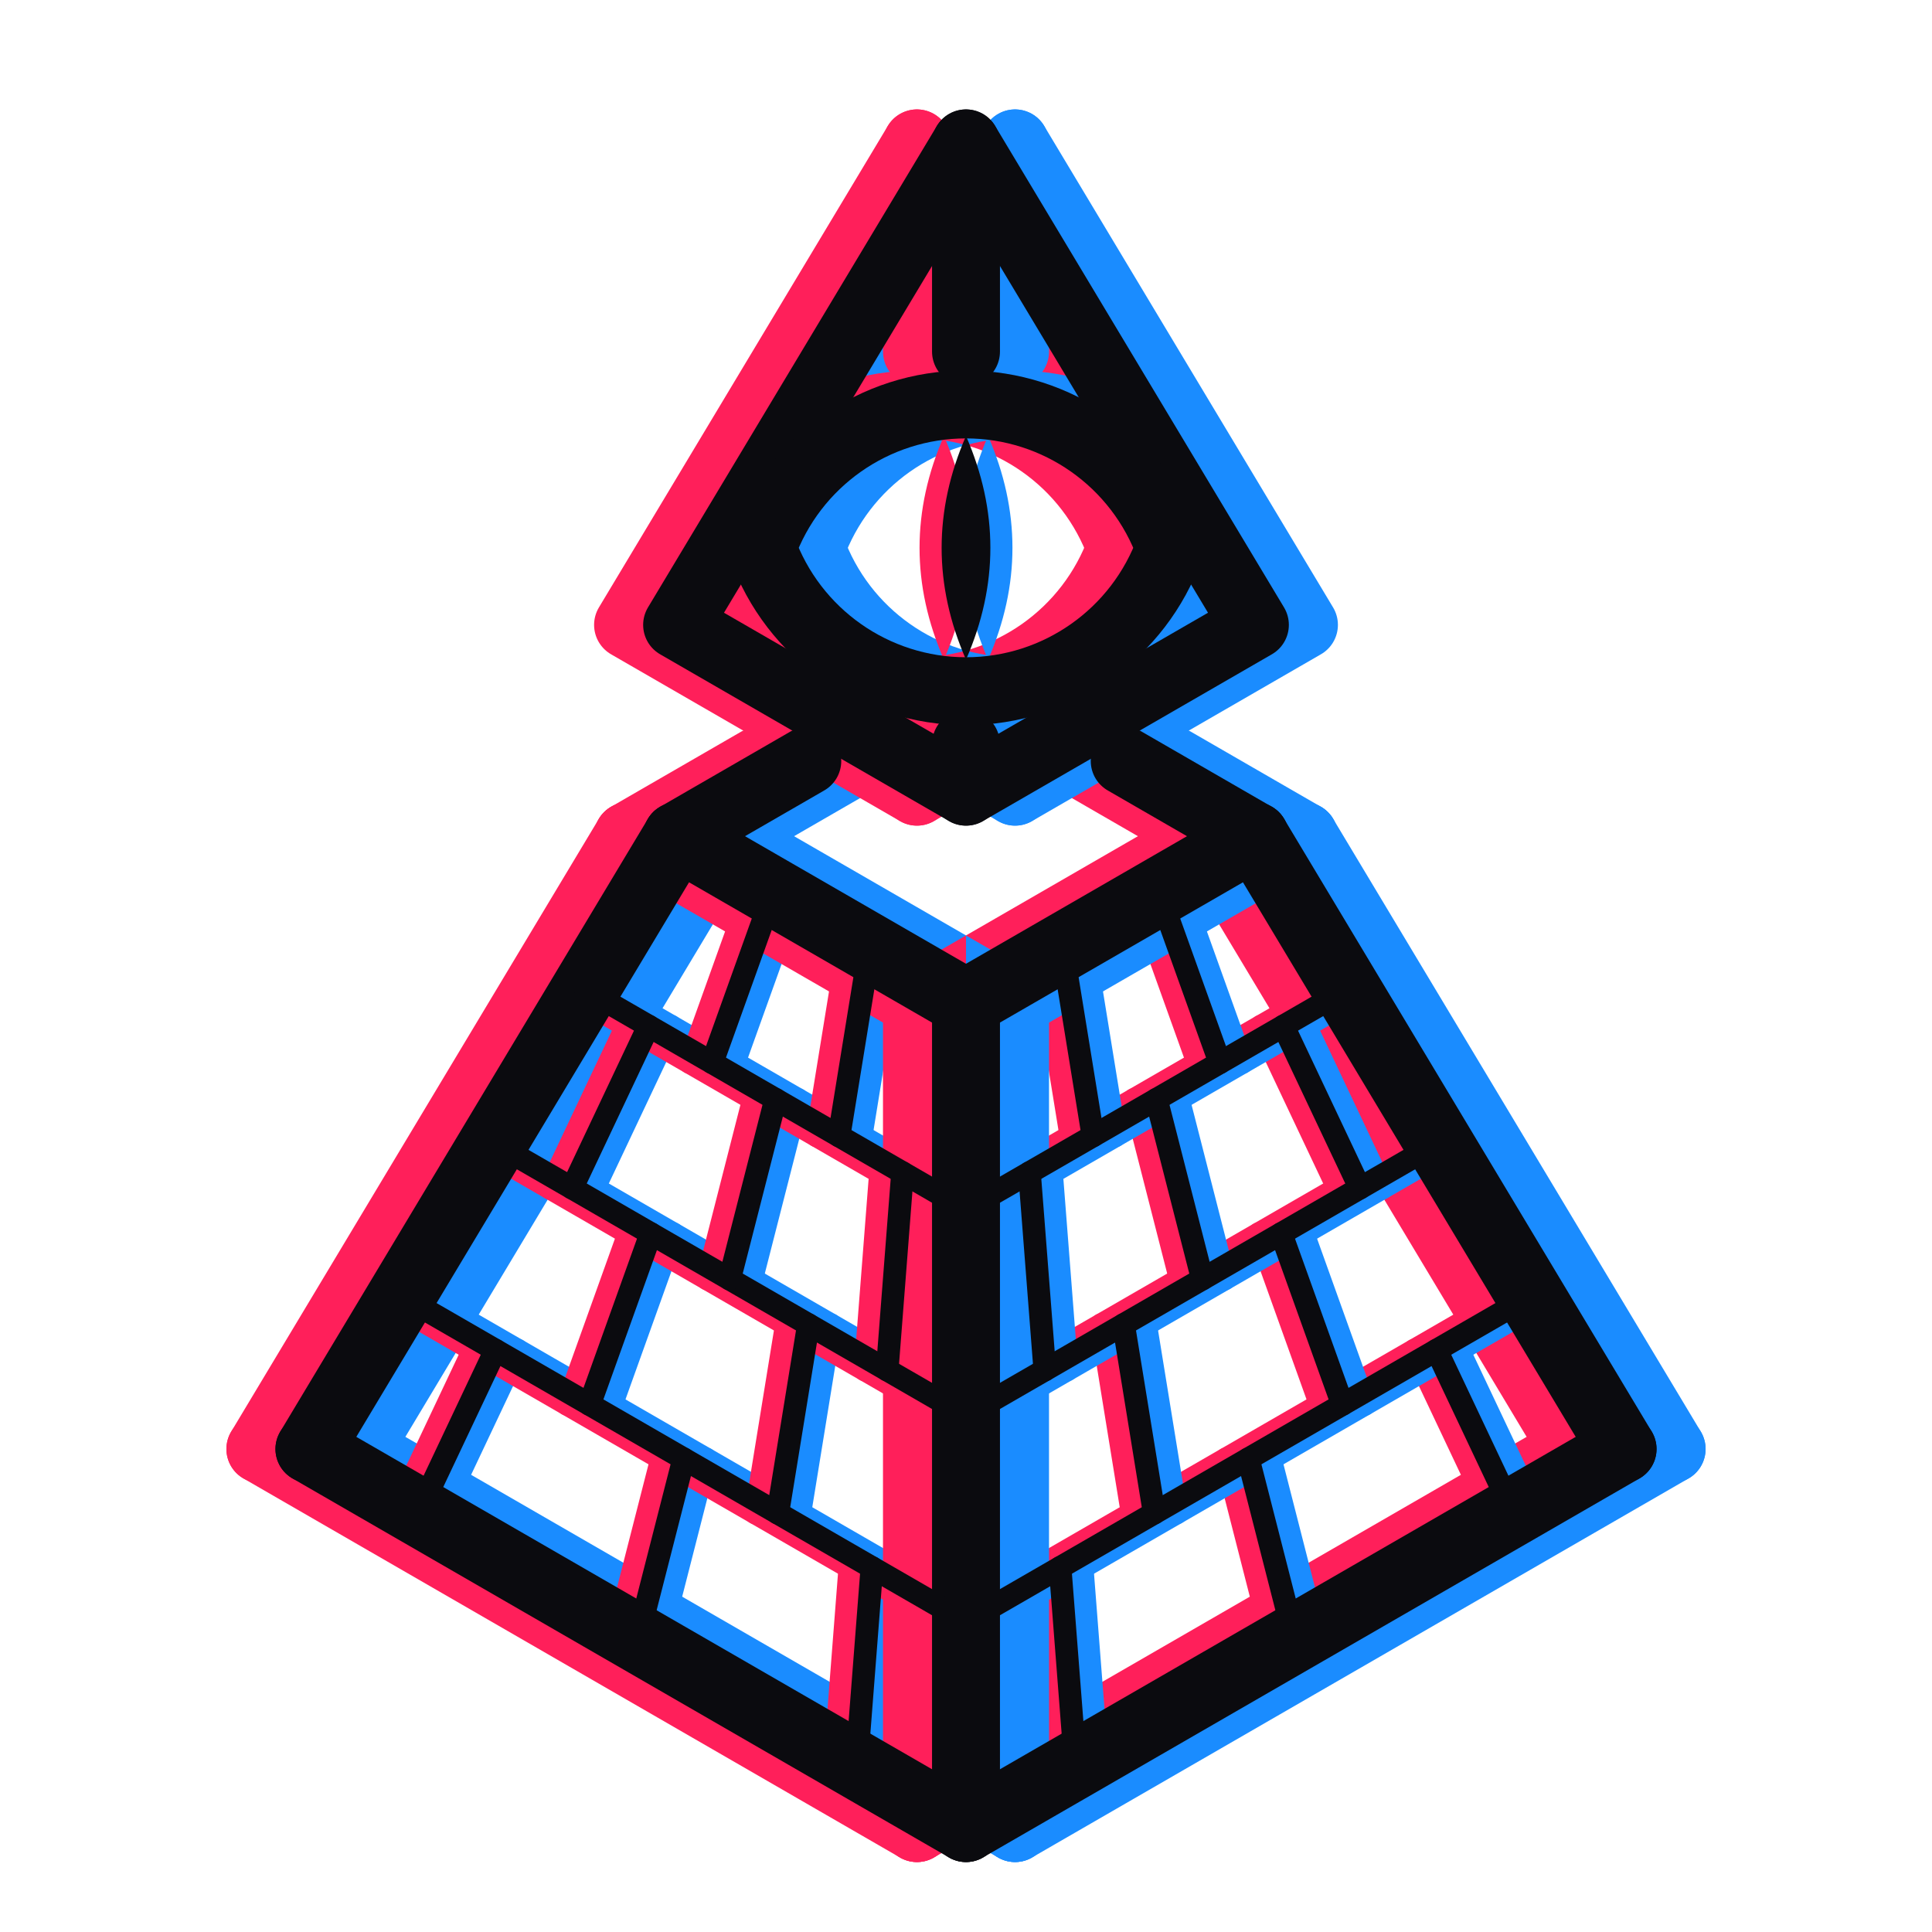
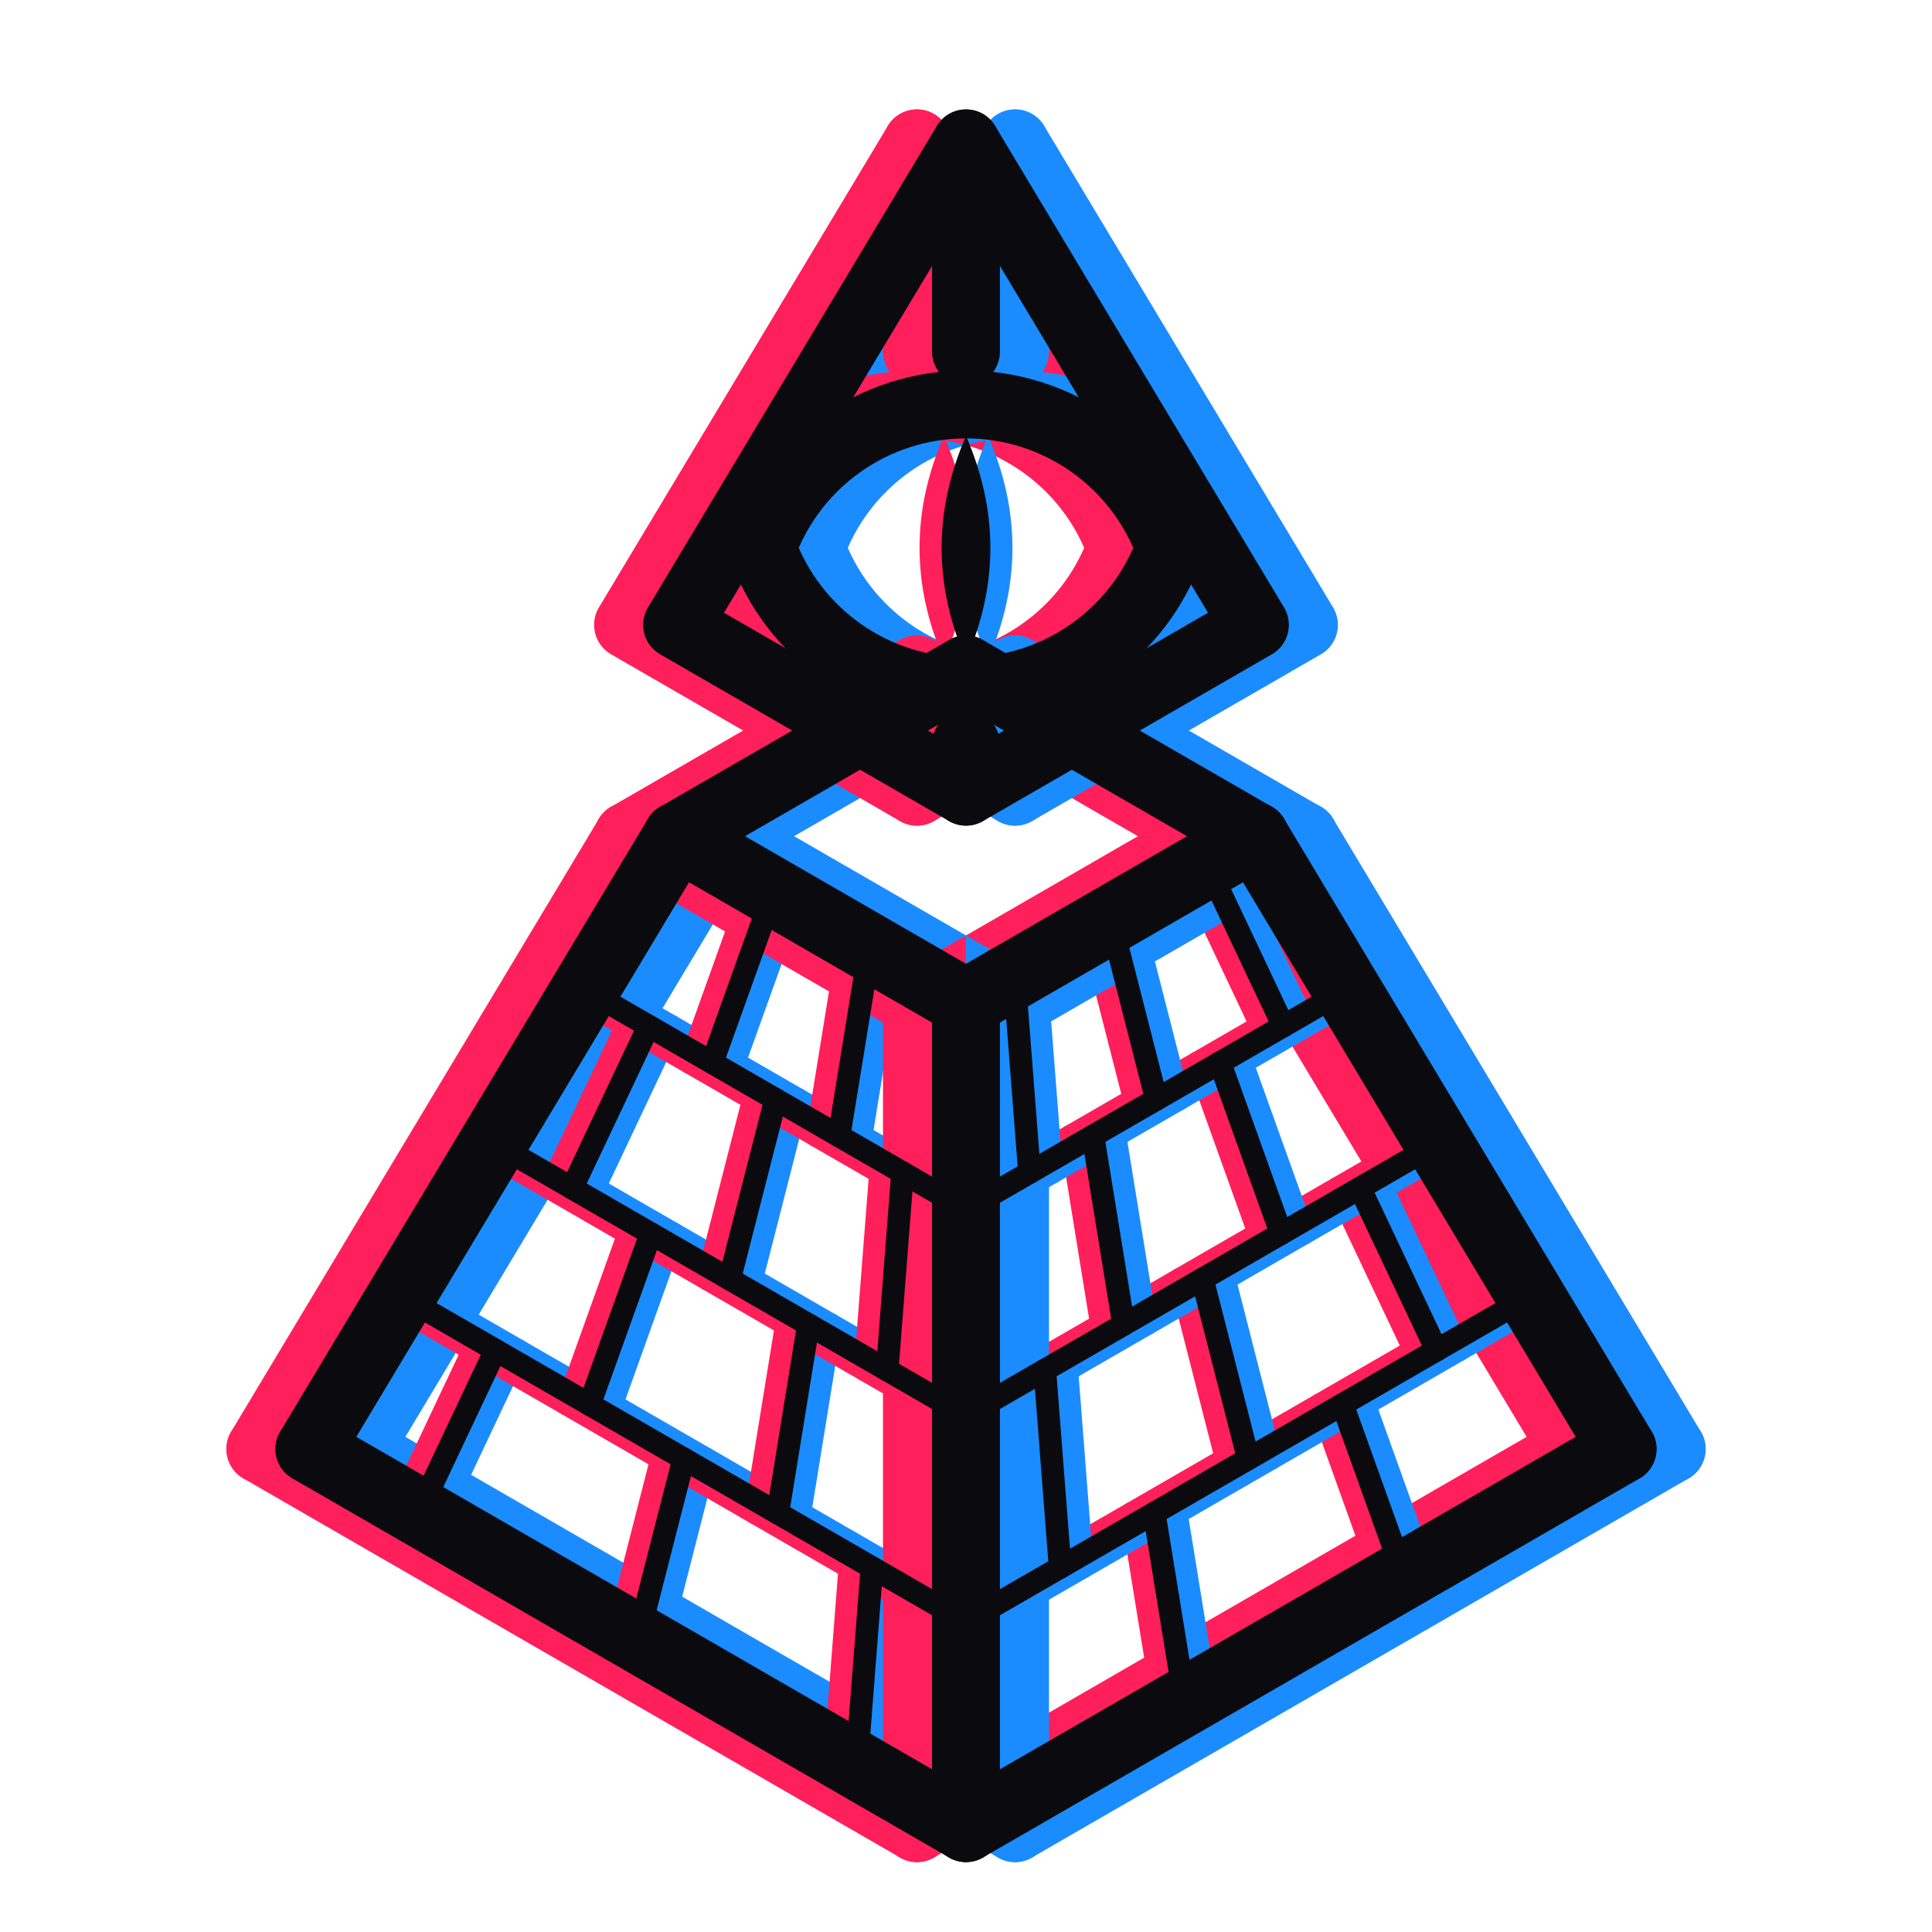
<svg xmlns="http://www.w3.org/2000/svg" viewBox="0 0 512 512" width="512" height="512">
  <defs>
    <clipPath id="gc-left">
      <rect x="-64" y="-64" width="320" height="640" />
    </clipPath>
    <clipPath id="gc-right">
      <rect x="256" y="-64" width="320" height="640" />
    </clipPath>
  </defs>
  <g clip-path="url(#gc-left)">
    <g transform="translate(13,0)">
      <g fill="none" stroke="#1A8CFF" stroke-width="18" stroke-linejoin="round" stroke-linecap="round">
        <path d="M256,38 L179.44,165.6 L256,209.8 L332.56,165.6 Z" />
        <path d="M256,38 L256,93.18" />
        <path d="M256,197.18 L256,209.8" />
        <path d="M179.44,221.6 L256,265.8" />
        <path d="M256,265.8 L332.56,221.6" />
-         <path d="M332.56,221.6 L298.06,201.68" />
-         <path d="M213.94,201.68 L179.44,221.6" />
+         <path d="M332.56,221.6 L256,177.4" />
+         <path d="M179.44,221.6 L256,177.4" />
        <path d="M179.44,221.6 L82,384" />
        <path d="M82,384 L256,484.46" />
        <path d="M256,484.46 L430,384" />
        <path d="M430,384 L332.56,221.6" />
        <path d="M256,265.8 L256,484.46" />
        <path d="M202,145.18 A57.37,57.37 0 0 1 310,145.18 A57.37,57.37 0 0 1 202,145.18 Z" />
      </g>
      <g transform="translate(-7.15,0)">
        <g fill="none" stroke="#1A8CFF" stroke-width="6" stroke-linecap="round">
          <path d="M155.08,262.2 L256,320.47" />
          <path d="M130.72,302.8 L256,375.13" />
          <path d="M106.36,343.4 L256,429.79" />
          <path d="M204.96,236.33 L188.72,281.62" />
          <path d="M230.48,251.07 L222.36,301.04" />
          <path d="M171.9,271.91 L151.6,314.86" />
          <path d="M205.54,291.33 L193.36,338.97" />
          <path d="M239.18,310.76 L235.12,363.08" />
          <path d="M172.48,326.91 L156.24,372.2" />
          <path d="M214.24,351.02 L206.12,401" />
          <path d="M131.3,357.8 L111,400.74" />
          <path d="M181.18,386.6 L169,434.23" />
          <path d="M231.06,415.4 L227,467.72" />
          <path d="M356.92,262.2 L256,320.47" />
          <path d="M381.28,302.8 L256,375.13" />
          <path d="M405.64,343.4 L256,429.79" />
-           <path d="M307.04,236.33 L323.28,281.62" />
-           <path d="M281.52,251.07 L289.64,301.04" />
-           <path d="M340.1,271.91 L360.4,314.86" />
-           <path d="M306.46,291.33 L318.64,338.97" />
-           <path d="M272.82,310.76 L276.88,363.08" />
-           <path d="M339.52,326.91 L355.76,372.2" />
-           <path d="M297.76,351.02 L305.88,401" />
-           <path d="M380.7,357.8 L401,400.74" />
-           <path d="M330.82,386.6 L343,434.23" />
-           <path d="M280.94,415.4 L285,467.72" />
+           <path d="M319.8,228.97 L340.1,271.91" />
+           <path d="M294.28,243.7 L306.46,291.33" />
+           <path d="M268.76,258.43 L272.82,310.76" />
+           <path d="M323.28,281.62 L339.52,326.91" />
+           <path d="M289.64,301.04 L297.76,351.02" />
+           <path d="M360.4,314.86 L380.7,357.8" />
+           <path d="M318.64,338.97 L330.82,386.6" />
+           <path d="M276.88,363.08 L280.94,415.4" />
+           <path d="M355.76,372.2 L372,417.49" />
+           <path d="M305.88,401 L314,450.97" />
        </g>
        <g fill="#1A8CFF" fill-rule="evenodd">
          <path d="M256,115.54 Q268.92,145.18 256,174.82 Q243.08,145.18 256,115.54 Z" />
        </g>
      </g>
    </g>
    <g transform="translate(-13,0)">
      <g fill="none" stroke="#FF1F5A" stroke-width="18" stroke-linejoin="round" stroke-linecap="round">
        <path d="M256,38 L179.44,165.6 L256,209.8 L332.56,165.6 Z" />
        <path d="M256,38 L256,93.18" />
        <path d="M256,197.18 L256,209.8" />
        <path d="M179.44,221.6 L256,265.8" />
        <path d="M256,265.8 L332.56,221.6" />
-         <path d="M332.56,221.6 L298.06,201.68" />
-         <path d="M213.94,201.68 L179.44,221.6" />
+         <path d="M332.56,221.6 L256,177.4" />
+         <path d="M179.44,221.6 L256,177.4" />
        <path d="M179.44,221.6 L82,384" />
        <path d="M82,384 L256,484.46" />
        <path d="M256,484.46 L430,384" />
        <path d="M430,384 L332.56,221.6" />
        <path d="M256,265.8 L256,484.46" />
        <path d="M202,145.18 A57.37,57.37 0 0 1 310,145.18 A57.37,57.37 0 0 1 202,145.18 Z" />
      </g>
      <g transform="translate(7.15,0)">
        <g fill="none" stroke="#FF1F5A" stroke-width="6" stroke-linecap="round">
          <path d="M155.08,262.2 L256,320.47" />
          <path d="M130.72,302.8 L256,375.13" />
          <path d="M106.36,343.4 L256,429.79" />
          <path d="M204.96,236.33 L188.72,281.62" />
          <path d="M230.48,251.07 L222.36,301.04" />
          <path d="M171.9,271.91 L151.6,314.86" />
          <path d="M205.54,291.33 L193.36,338.97" />
          <path d="M239.18,310.76 L235.12,363.08" />
          <path d="M172.48,326.91 L156.24,372.2" />
          <path d="M214.24,351.02 L206.12,401" />
          <path d="M131.3,357.8 L111,400.74" />
          <path d="M181.18,386.6 L169,434.23" />
          <path d="M231.06,415.4 L227,467.72" />
          <path d="M356.92,262.2 L256,320.47" />
          <path d="M381.28,302.8 L256,375.13" />
          <path d="M405.64,343.4 L256,429.79" />
-           <path d="M307.04,236.33 L323.28,281.62" />
-           <path d="M281.52,251.07 L289.64,301.04" />
-           <path d="M340.1,271.91 L360.4,314.86" />
-           <path d="M306.46,291.33 L318.64,338.97" />
-           <path d="M272.82,310.76 L276.88,363.08" />
-           <path d="M339.52,326.91 L355.76,372.2" />
-           <path d="M297.76,351.02 L305.88,401" />
-           <path d="M380.7,357.8 L401,400.74" />
-           <path d="M330.82,386.6 L343,434.23" />
-           <path d="M280.94,415.4 L285,467.72" />
+           <path d="M319.8,228.97 L340.1,271.91" />
+           <path d="M294.28,243.7 L306.46,291.33" />
+           <path d="M268.76,258.43 L272.82,310.76" />
+           <path d="M323.28,281.62 L339.52,326.91" />
+           <path d="M289.64,301.04 L297.76,351.02" />
+           <path d="M360.4,314.86 L380.7,357.8" />
+           <path d="M318.64,338.97 L330.82,386.6" />
+           <path d="M276.88,363.08 L280.94,415.4" />
+           <path d="M355.76,372.2 L372,417.49" />
+           <path d="M305.88,401 L314,450.97" />
        </g>
        <g fill="#FF1F5A" fill-rule="evenodd">
          <path d="M256,115.54 Q268.92,145.18 256,174.82 Q243.08,145.18 256,115.54 Z" />
        </g>
      </g>
    </g>
  </g>
  <g clip-path="url(#gc-right)">
    <g transform="translate(-13,0)">
      <g fill="none" stroke="#FF1F5A" stroke-width="18" stroke-linejoin="round" stroke-linecap="round">
        <path d="M256,38 L179.44,165.6 L256,209.8 L332.56,165.6 Z" />
        <path d="M256,38 L256,93.18" />
        <path d="M256,197.18 L256,209.8" />
        <path d="M179.44,221.6 L256,265.8" />
        <path d="M256,265.8 L332.56,221.6" />
-         <path d="M332.56,221.6 L298.06,201.68" />
-         <path d="M213.94,201.68 L179.44,221.6" />
+         <path d="M332.56,221.6 L256,177.4" />
+         <path d="M179.44,221.6 L256,177.4" />
        <path d="M179.44,221.6 L82,384" />
        <path d="M82,384 L256,484.46" />
        <path d="M256,484.46 L430,384" />
        <path d="M430,384 L332.56,221.6" />
        <path d="M256,265.8 L256,484.46" />
        <path d="M202,145.18 A57.37,57.37 0 0 1 310,145.18 A57.37,57.37 0 0 1 202,145.18 Z" />
      </g>
      <g transform="translate(7.15,0)">
        <g fill="none" stroke="#FF1F5A" stroke-width="6" stroke-linecap="round">
          <path d="M155.08,262.2 L256,320.47" />
          <path d="M130.72,302.8 L256,375.13" />
          <path d="M106.36,343.4 L256,429.79" />
          <path d="M204.96,236.33 L188.72,281.62" />
          <path d="M230.48,251.07 L222.36,301.04" />
          <path d="M171.9,271.91 L151.6,314.86" />
          <path d="M205.54,291.33 L193.36,338.97" />
          <path d="M239.18,310.76 L235.12,363.08" />
          <path d="M172.48,326.91 L156.24,372.2" />
          <path d="M214.24,351.02 L206.12,401" />
          <path d="M131.3,357.8 L111,400.74" />
          <path d="M181.18,386.6 L169,434.23" />
          <path d="M231.06,415.4 L227,467.72" />
          <path d="M356.92,262.2 L256,320.47" />
          <path d="M381.28,302.8 L256,375.13" />
          <path d="M405.64,343.4 L256,429.79" />
-           <path d="M307.04,236.33 L323.28,281.62" />
-           <path d="M281.52,251.07 L289.64,301.04" />
-           <path d="M340.1,271.91 L360.4,314.86" />
-           <path d="M306.46,291.33 L318.64,338.97" />
-           <path d="M272.82,310.76 L276.88,363.08" />
-           <path d="M339.52,326.91 L355.76,372.2" />
-           <path d="M297.76,351.02 L305.88,401" />
-           <path d="M380.7,357.8 L401,400.74" />
-           <path d="M330.82,386.6 L343,434.23" />
-           <path d="M280.94,415.4 L285,467.72" />
+           <path d="M319.8,228.97 L340.1,271.91" />
+           <path d="M294.28,243.7 L306.46,291.33" />
+           <path d="M268.76,258.43 L272.82,310.76" />
+           <path d="M323.28,281.62 L339.52,326.91" />
+           <path d="M289.64,301.04 L297.76,351.02" />
+           <path d="M360.4,314.86 L380.7,357.8" />
+           <path d="M318.64,338.97 L330.82,386.6" />
+           <path d="M276.88,363.08 L280.94,415.4" />
+           <path d="M355.76,372.2 L372,417.49" />
+           <path d="M305.88,401 L314,450.97" />
        </g>
        <g fill="#FF1F5A" fill-rule="evenodd">
          <path d="M256,115.54 Q268.92,145.18 256,174.82 Q243.08,145.18 256,115.54 Z" />
        </g>
      </g>
    </g>
    <g transform="translate(13,0)">
      <g fill="none" stroke="#1A8CFF" stroke-width="18" stroke-linejoin="round" stroke-linecap="round">
        <path d="M256,38 L179.44,165.6 L256,209.8 L332.56,165.6 Z" />
        <path d="M256,38 L256,93.18" />
        <path d="M256,197.18 L256,209.8" />
        <path d="M179.44,221.6 L256,265.8" />
        <path d="M256,265.8 L332.56,221.6" />
-         <path d="M332.56,221.6 L298.06,201.68" />
-         <path d="M213.94,201.68 L179.44,221.6" />
+         <path d="M332.56,221.6 L256,177.4" />
+         <path d="M179.44,221.6 L256,177.4" />
        <path d="M179.44,221.6 L82,384" />
        <path d="M82,384 L256,484.46" />
        <path d="M256,484.46 L430,384" />
        <path d="M430,384 L332.56,221.6" />
        <path d="M256,265.8 L256,484.46" />
        <path d="M202,145.18 A57.37,57.37 0 0 1 310,145.18 A57.37,57.37 0 0 1 202,145.18 Z" />
      </g>
      <g transform="translate(-7.15,0)">
        <g fill="none" stroke="#1A8CFF" stroke-width="6" stroke-linecap="round">
          <path d="M155.08,262.2 L256,320.47" />
          <path d="M130.72,302.8 L256,375.13" />
          <path d="M106.36,343.4 L256,429.79" />
          <path d="M204.96,236.33 L188.72,281.62" />
          <path d="M230.48,251.07 L222.36,301.04" />
          <path d="M171.9,271.91 L151.6,314.86" />
          <path d="M205.54,291.33 L193.36,338.97" />
          <path d="M239.18,310.76 L235.12,363.08" />
          <path d="M172.48,326.91 L156.24,372.2" />
          <path d="M214.24,351.02 L206.12,401" />
          <path d="M131.3,357.8 L111,400.74" />
          <path d="M181.18,386.6 L169,434.23" />
          <path d="M231.06,415.4 L227,467.72" />
          <path d="M356.92,262.2 L256,320.47" />
          <path d="M381.28,302.8 L256,375.13" />
          <path d="M405.64,343.4 L256,429.79" />
-           <path d="M307.04,236.33 L323.28,281.62" />
-           <path d="M281.52,251.07 L289.64,301.04" />
-           <path d="M340.1,271.91 L360.4,314.86" />
-           <path d="M306.46,291.33 L318.64,338.97" />
-           <path d="M272.82,310.76 L276.88,363.08" />
-           <path d="M339.52,326.91 L355.76,372.2" />
-           <path d="M297.76,351.02 L305.88,401" />
-           <path d="M380.7,357.8 L401,400.74" />
-           <path d="M330.82,386.6 L343,434.23" />
-           <path d="M280.94,415.4 L285,467.72" />
+           <path d="M319.8,228.97 L340.1,271.91" />
+           <path d="M294.28,243.7 L306.46,291.33" />
+           <path d="M268.76,258.43 L272.82,310.76" />
+           <path d="M323.28,281.62 L339.52,326.91" />
+           <path d="M289.64,301.04 L297.76,351.02" />
+           <path d="M360.4,314.86 L380.7,357.8" />
+           <path d="M318.64,338.97 L330.82,386.6" />
+           <path d="M276.88,363.08 L280.94,415.4" />
+           <path d="M355.76,372.2 L372,417.49" />
+           <path d="M305.88,401 L314,450.97" />
        </g>
        <g fill="#1A8CFF" fill-rule="evenodd">
          <path d="M256,115.54 Q268.92,145.18 256,174.82 Q243.08,145.18 256,115.54 Z" />
        </g>
      </g>
    </g>
  </g>
  <g transform="translate(0,0)">
    <g fill="none" stroke="#0B0B0F" stroke-width="18" stroke-linejoin="round" stroke-linecap="round">
      <path d="M256,38 L179.44,165.6 L256,209.8 L332.56,165.6 Z" />
      <path d="M256,38 L256,93.18" />
      <path d="M256,197.18 L256,209.8" />
      <path d="M179.44,221.6 L256,265.8" />
      <path d="M256,265.8 L332.56,221.6" />
-       <path d="M332.56,221.6 L298.06,201.68" />
-       <path d="M213.94,201.68 L179.44,221.6" />
+       <path d="M332.56,221.6 L256,177.4" />
+       <path d="M179.44,221.6 L256,177.4" />
      <path d="M179.44,221.6 L82,384" />
      <path d="M82,384 L256,484.46" />
      <path d="M256,484.46 L430,384" />
      <path d="M430,384 L332.56,221.6" />
      <path d="M256,265.8 L256,484.46" />
      <path d="M202,145.18 A57.37,57.37 0 0 1 310,145.18 A57.37,57.37 0 0 1 202,145.18 Z" />
    </g>
    <g transform="translate(0,0)">
      <g fill="none" stroke="#0B0B0F" stroke-width="6" stroke-linecap="round">
        <path d="M155.08,262.2 L256,320.47" />
        <path d="M130.72,302.8 L256,375.13" />
        <path d="M106.36,343.4 L256,429.79" />
        <path d="M204.96,236.33 L188.72,281.62" />
        <path d="M230.48,251.07 L222.36,301.04" />
        <path d="M171.9,271.91 L151.6,314.86" />
        <path d="M205.54,291.33 L193.36,338.97" />
        <path d="M239.18,310.76 L235.12,363.08" />
        <path d="M172.48,326.91 L156.24,372.2" />
        <path d="M214.24,351.02 L206.12,401" />
        <path d="M131.3,357.8 L111,400.74" />
        <path d="M181.18,386.6 L169,434.23" />
        <path d="M231.06,415.4 L227,467.72" />
        <path d="M356.92,262.2 L256,320.47" />
        <path d="M381.28,302.8 L256,375.13" />
        <path d="M405.64,343.4 L256,429.79" />
-         <path d="M307.04,236.33 L323.28,281.62" />
-         <path d="M281.52,251.07 L289.64,301.04" />
-         <path d="M340.1,271.91 L360.4,314.86" />
-         <path d="M306.46,291.33 L318.64,338.97" />
-         <path d="M272.82,310.76 L276.88,363.08" />
-         <path d="M339.52,326.91 L355.76,372.2" />
-         <path d="M297.76,351.02 L305.88,401" />
-         <path d="M380.7,357.8 L401,400.74" />
-         <path d="M330.82,386.6 L343,434.23" />
-         <path d="M280.94,415.4 L285,467.72" />
+         <path d="M319.8,228.97 L340.1,271.91" />
+         <path d="M294.28,243.7 L306.46,291.33" />
+         <path d="M268.76,258.43 L272.82,310.76" />
+         <path d="M323.28,281.62 L339.52,326.91" />
+         <path d="M289.64,301.04 L297.76,351.02" />
+         <path d="M360.4,314.86 L380.7,357.8" />
+         <path d="M318.64,338.97 L330.82,386.6" />
+         <path d="M276.88,363.08 L280.94,415.4" />
+         <path d="M355.76,372.2 L372,417.49" />
+         <path d="M305.88,401 L314,450.97" />
      </g>
      <g fill="#0B0B0F" fill-rule="evenodd">
        <path d="M256,115.54 Q268.92,145.18 256,174.82 Q243.08,145.18 256,115.54 Z" />
      </g>
    </g>
  </g>
</svg>
